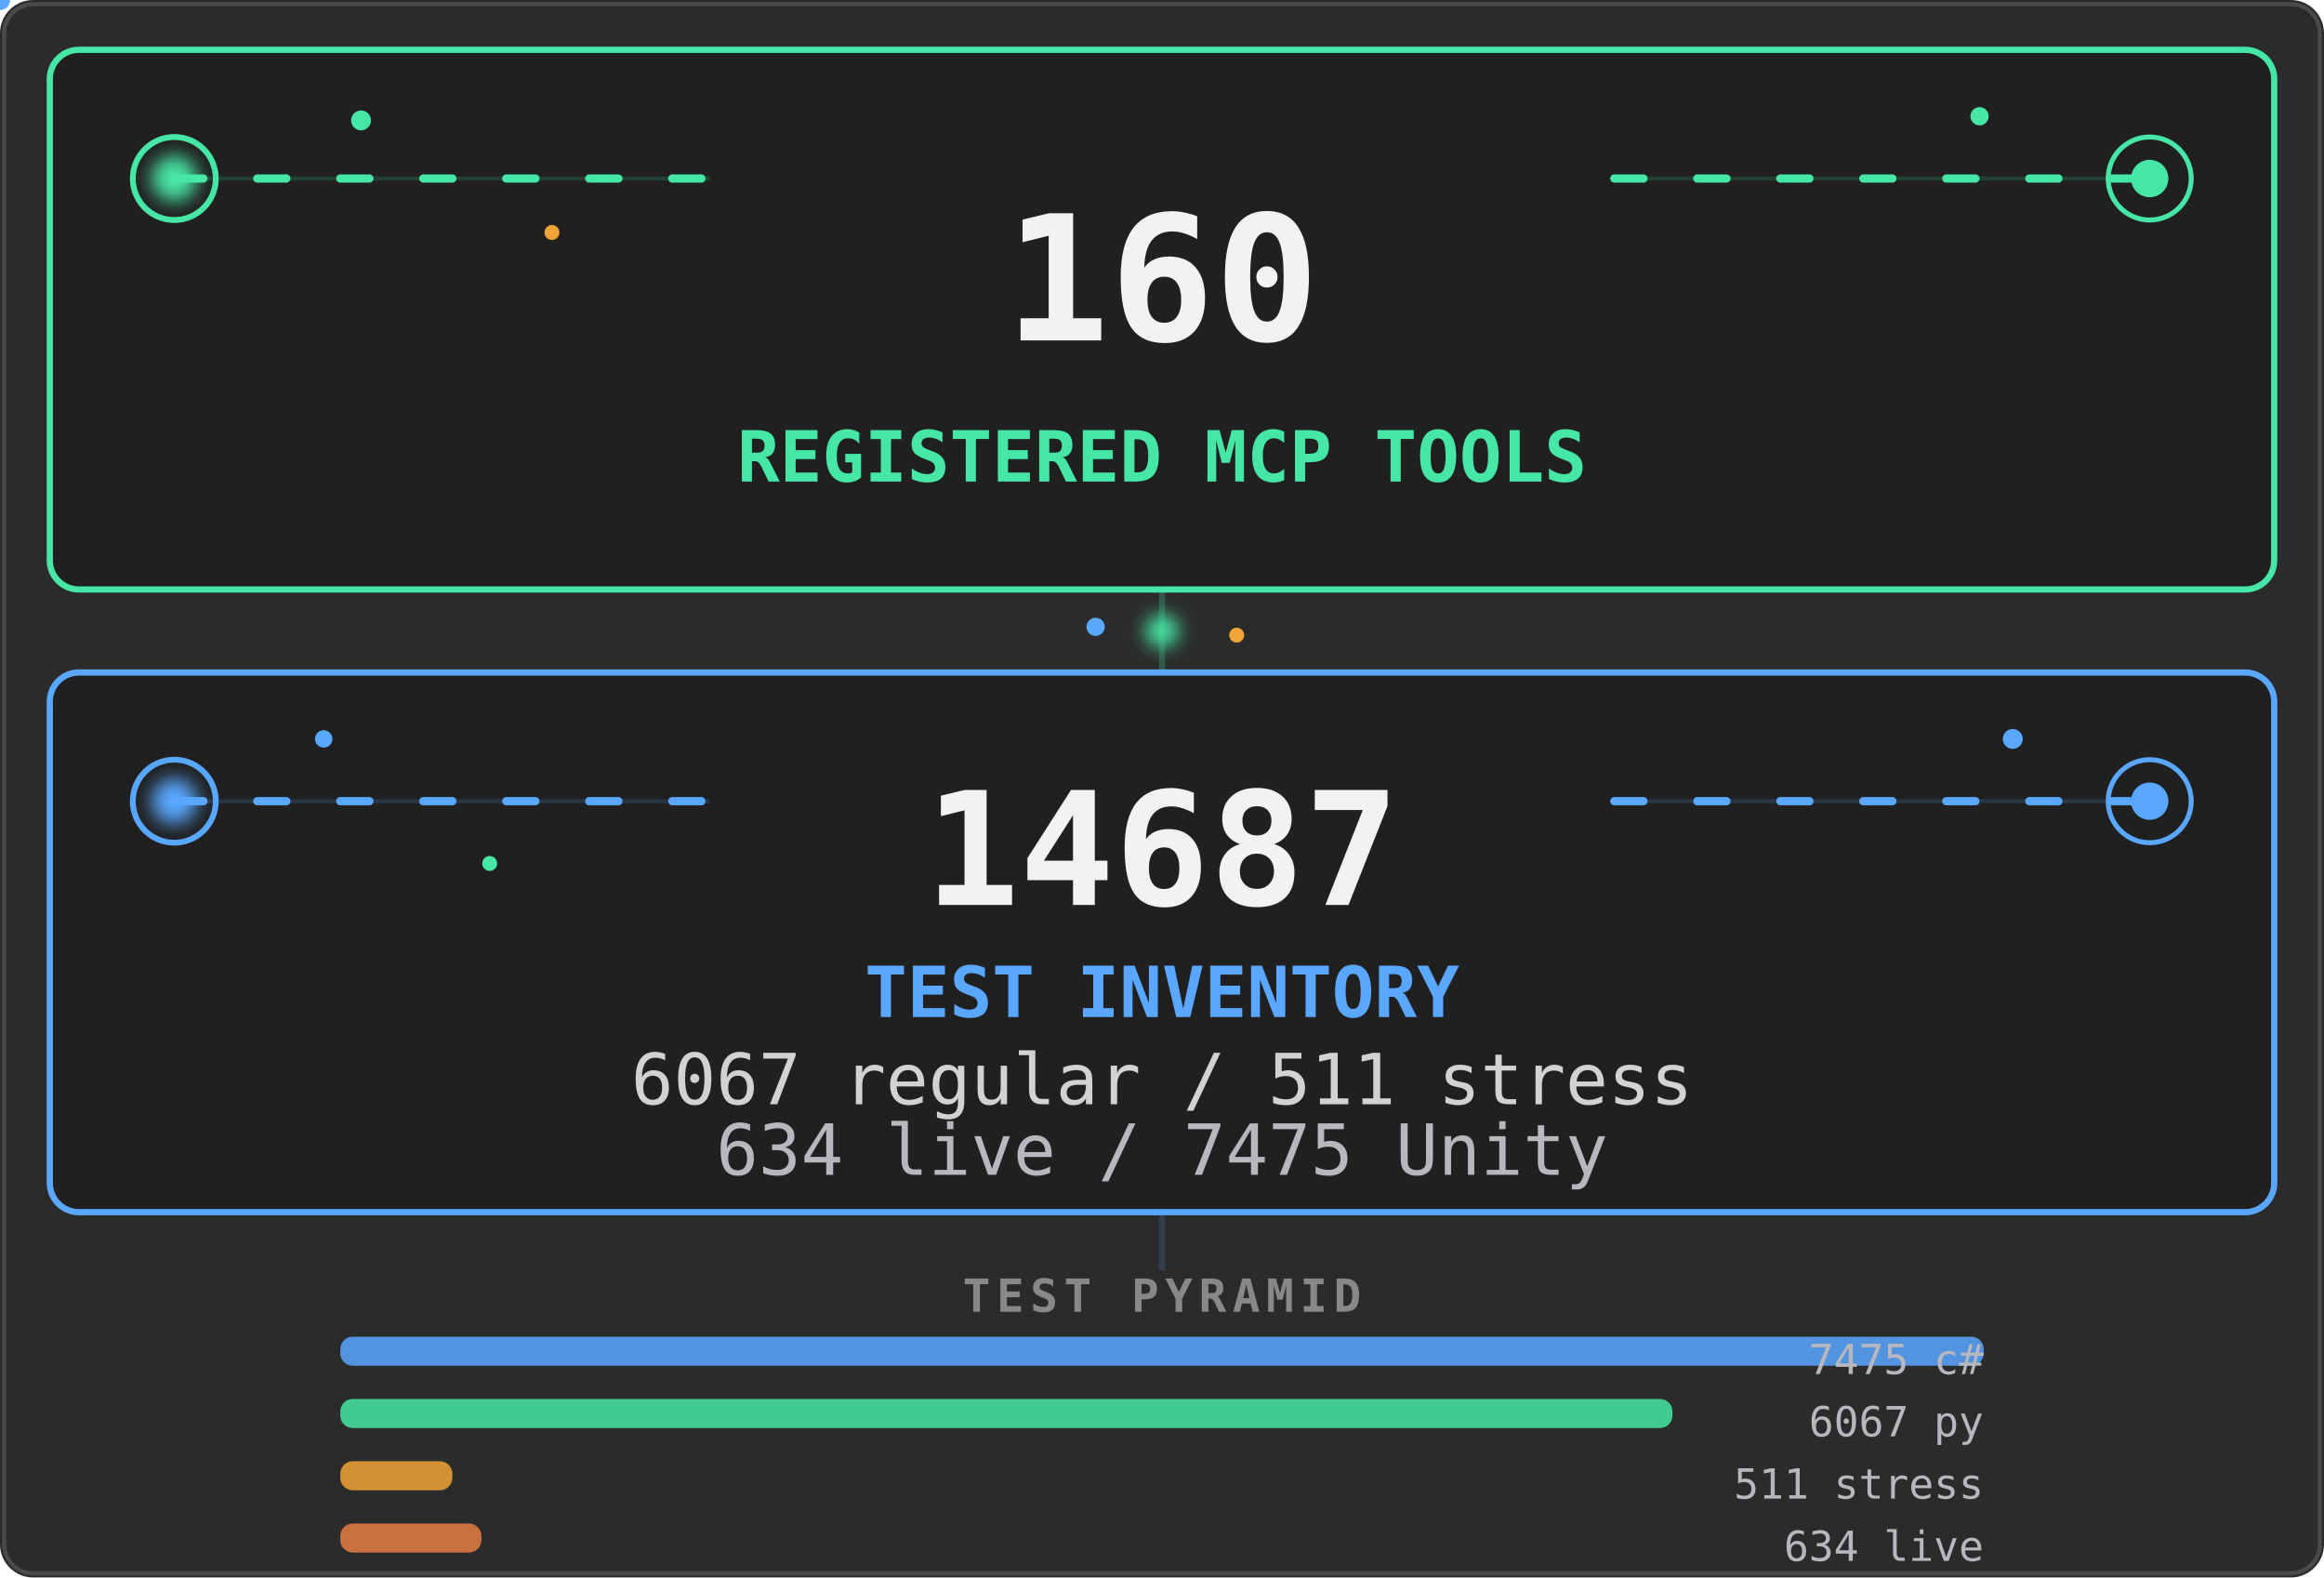
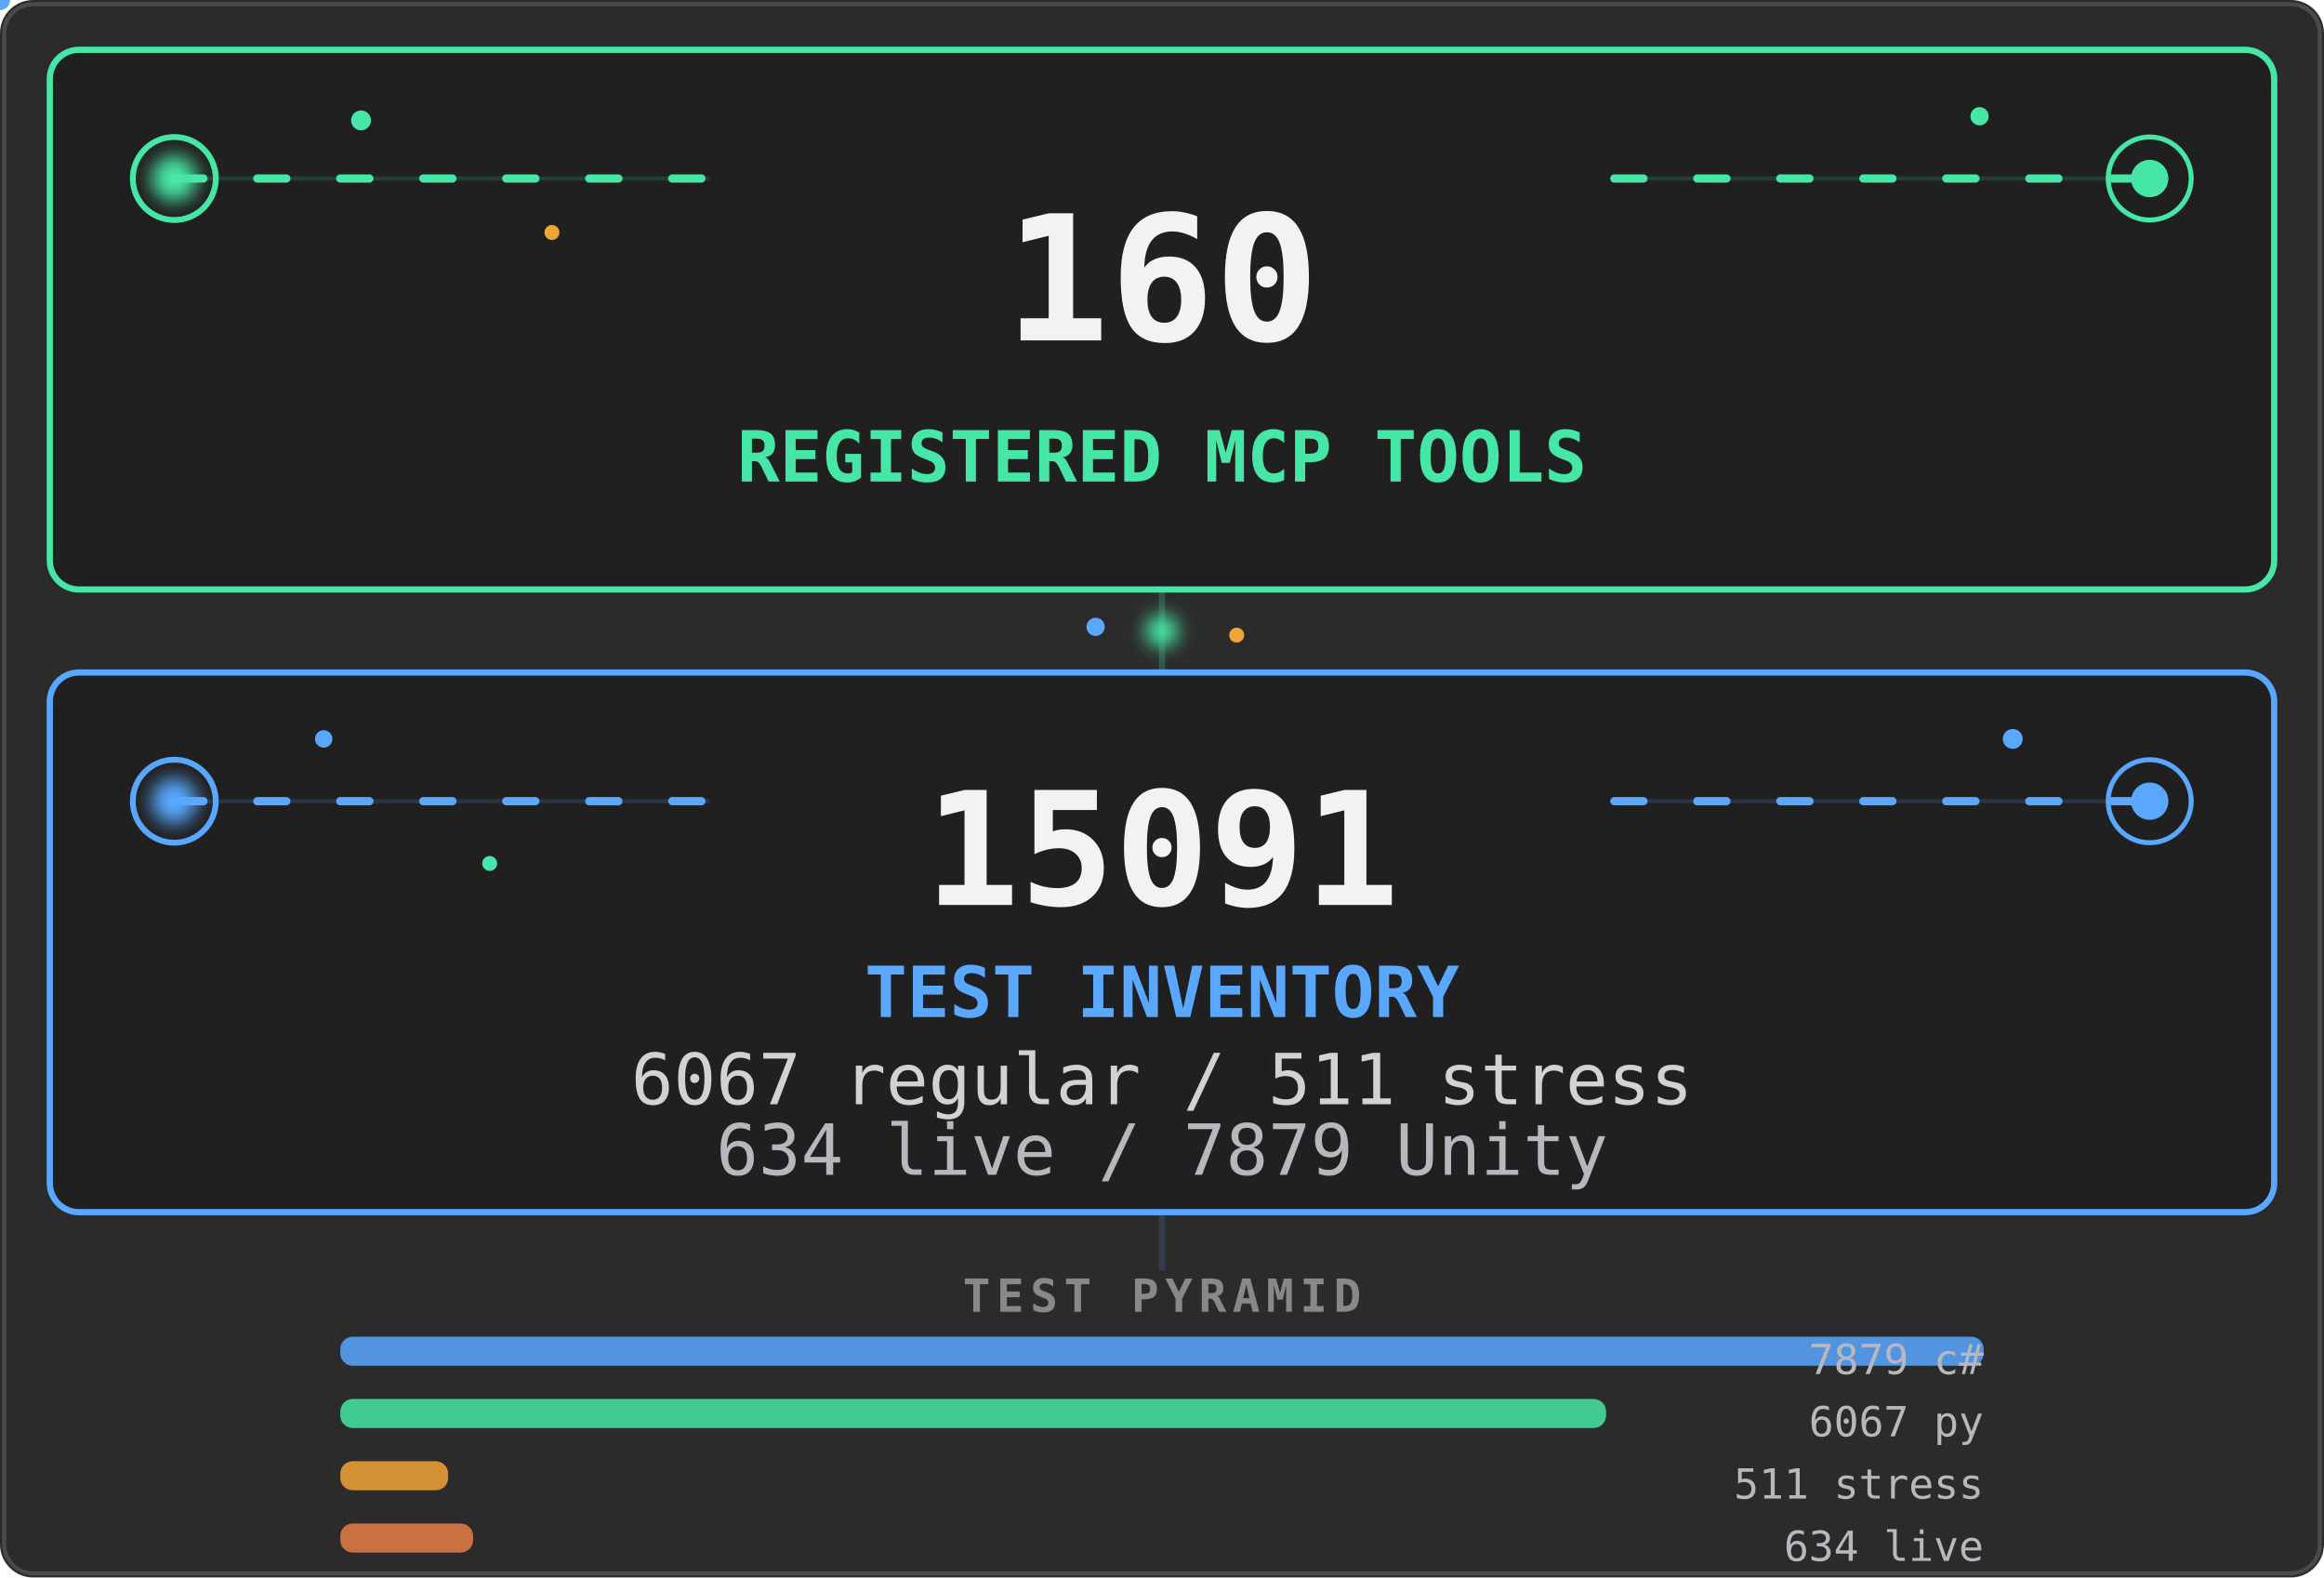
<svg xmlns="http://www.w3.org/2000/svg" viewBox="0 0 560 380" width="560" height="380" role="img" aria-labelledby="stats-title stats-desc">
  <defs>
    <filter id="stats-core-glow" x="-80%" y="-80%" width="260%" height="260%">
      <feGaussianBlur stdDeviation="2.2" />
    </filter>
    <clipPath id="stats-tools-clip">
      <rect x="12" y="12" width="536" height="130" rx="7" />
    </clipPath>
    <clipPath id="stats-tests-clip">
      <rect x="12" y="162" width="536" height="130" rx="7" />
    </clipPath>
    <linearGradient id="stats-tools-scan" x1="0" y1="0" x2="1" y2="0">
      <stop offset="0" stop-color="#46e6a6" stop-opacity="0" />
      <stop offset=".5" stop-color="#46e6a6" stop-opacity=".2" />
      <stop offset="1" stop-color="#46e6a6" stop-opacity="0" />
    </linearGradient>
    <linearGradient id="stats-tests-scan" x1="0" y1="0" x2="1" y2="0">
      <stop offset="0" stop-color="#59a7ff" stop-opacity="0" />
      <stop offset=".5" stop-color="#59a7ff" stop-opacity=".18" />
      <stop offset="1" stop-color="#59a7ff" stop-opacity="0" />
    </linearGradient>
  </defs>
  <style>
    .stats-card {
      fill: #202020;
      stroke-width: 1.5;
    }
    .stats-aura {
      transform-box: fill-box;
      transform-origin: center;
      animation: stats-aura-breathe 4.2s ease-in-out infinite;
    }
    .stats-aura-tests { animation-delay: -2.1s; }
    .stats-flow {
      fill: none;
      stroke-width: 2;
      stroke-linecap: round;
      stroke-dasharray: 7 13;
      animation: stats-flow 3.8s linear infinite;
    }
    .stats-flow-tests {
      animation-delay: -1.9s;
      animation-duration: 4.4s;
    }
    .stats-ring {
      fill: none;
      transform-box: fill-box;
      transform-origin: center;
      animation: stats-ring-life 3.2s ease-out infinite;
    }
    .stats-ring-mid { animation-delay: -1.05s; }
    .stats-ring-late { animation-delay: -2.1s; }
    .stats-ring-tests { animation-duration: 3.7s; }
    .stats-core {
      transform-box: fill-box;
      transform-origin: center;
      animation: stats-core-life 2.8s ease-in-out infinite;
    }
    .stats-core-tests {
      animation-delay: -1.4s;
      animation-duration: 3.2s;
    }
    .stats-scan {
      animation: stats-scan-yoyo 5.4s ease-in-out infinite alternate;
    }
    .stats-scan-tests {
      animation-delay: -2.7s;
      animation-duration: 6.2s;
    }
    .stats-spore {
      transform-box: fill-box;
      transform-origin: center;
      animation: stats-spore-drift 5.1s ease-in-out infinite alternate;
    }
    .stats-spore-b { animation-delay: -1.7s; animation-duration: 6.3s; }
    .stats-spore-c { animation-delay: -3.4s; animation-duration: 4.7s; }
    .stats-spore-phase-1 { animation-delay: -.6s; animation-duration: 5.5s; }
    .stats-spore-phase-2 { animation-delay: -1.3s; animation-duration: 4.8s; }
    .stats-spore-phase-3 { animation-delay: -2.2s; animation-duration: 6s; }
    .stats-spore-phase-4 { animation-delay: -3.1s; animation-duration: 5.2s; }
    .stats-spore-phase-5 { animation-delay: -4s; animation-duration: 6.6s; }
    .stats-spore-phase-6 { animation-delay: -4.8s; animation-duration: 5.8s; }
    .stats-bridge {
      transform-box: fill-box;
      transform-origin: center;
      animation: stats-bridge-life 3.6s ease-in-out infinite;
    }
    .motion-particle { pointer-events: none; }
    @keyframes stats-aura-breathe {
      0%, 100% { opacity: .07; transform: scale(.985); }
      50% { opacity: .2; transform: scale(1.015); }
    }
    @keyframes stats-flow {
      from { stroke-dashoffset: 0; }
      to { stroke-dashoffset: -40; }
    }
    @keyframes stats-ring-life {
      0% { opacity: .7; transform: scale(.45); }
      72%, 100% { opacity: 0; transform: scale(1.85); }
    }
    @keyframes stats-core-life {
      0%, 100% { opacity: .8; transform: scale(.86); }
      50% { opacity: 1; transform: scale(1.12); }
    }
    @keyframes stats-scan-yoyo {
      0% { opacity: 0; transform: translateX(-76px); }
      16%, 84% { opacity: .8; }
      100% { opacity: 0; transform: translateX(596px); }
    }
    @keyframes stats-spore-drift {
      0% { opacity: .2; transform: translate(-5px, 4px) scale(.72); }
      48% { opacity: .72; transform: translate(4px, -5px) scale(1.12); }
      100% { opacity: .3; transform: translate(9px, 3px) scale(.84); }
    }
    @keyframes stats-bridge-life {
      0%, 100% { opacity: .38; transform: scale(.82); }
      50% { opacity: 1; transform: scale(1.12); }
    }
    @media (prefers-reduced-motion: reduce) {
      .stats-aura, .stats-flow, .stats-ring, .stats-core,
      .stats-scan, .stats-spore, .stats-bridge {
        animation: none !important;
      }
      .stats-aura { opacity: .1; }
      .stats-flow { stroke-dasharray: none; opacity: .42; }
      .stats-ring { opacity: .18; }
      .stats-core { opacity: 1; }
      .stats-scan, .motion-particle { display: none; }
      .stats-spore { opacity: .3; }
      .stats-bridge { opacity: .75; }
    }
  </style>
  <rect width="560" height="380" rx="8" fill="#2b2b2b" />
  <rect x="1" y="1" width="558" height="378" rx="7" fill="none" stroke="#4a4a4a" />
  <path d="M280 142V162" stroke="#46e6a6" stroke-width="1.5" opacity=".22" />
  <circle class="stats-bridge" cx="280" cy="152" r="4" fill="#46e6a6" filter="url(#stats-core-glow)" />
  <circle class="stats-spore stats-spore-b stats-spore-phase-1" cx="264" cy="151" r="2.2" fill="#59a7ff" />
  <circle class="stats-spore stats-spore-c stats-spore-phase-2" cx="298" cy="153" r="1.8" fill="#f0a536" />
  <rect class="stats-aura" x="12" y="12" width="536" height="130" rx="7" fill="#46e6a6" />
  <rect class="stats-card" x="12" y="12" width="536" height="130" rx="7" stroke="#46e6a6" />
  <g clip-path="url(#stats-tools-clip)">
    <rect class="stats-scan" x="-70" y="12" width="74" height="130" fill="url(#stats-tools-scan)" />
  </g>
  <path d="M42 43H171M389 43H518" stroke="#46e6a6" opacity=".16" />
  <path class="stats-flow" d="M42 43H171M389 43H518" stroke="#46e6a6" />
  <g aria-hidden="true">
    <circle class="stats-ring" cx="42" cy="43" r="10" stroke="#46e6a6" stroke-width="1.4" />
    <circle class="stats-ring stats-ring-mid" cx="42" cy="43" r="10" stroke="#46e6a6" stroke-width="1.2" />
    <circle class="stats-ring stats-ring-late" cx="518" cy="43" r="10" stroke="#46e6a6" stroke-width="1.2" />
    <circle class="stats-core" cx="42" cy="43" r="5.5" fill="#46e6a6" filter="url(#stats-core-glow)" />
    <circle class="stats-core" cx="518" cy="43" r="4.5" fill="#46e6a6" />
    <circle class="stats-spore" cx="87" cy="29" r="2.4" fill="#46e6a6" />
    <circle class="stats-spore stats-spore-b stats-spore-phase-3" cx="133" cy="56" r="1.8" fill="#f0a536" />
    <circle class="stats-spore stats-spore-c stats-spore-phase-4" cx="477" cy="28" r="2.2" fill="#46e6a6" />
    <g class="motion-particle">
      <circle r="2.4" fill="#46e6a6">
        <animateMotion dur="4.8s" begin="-1.3s" repeatCount="indefinite" path="M42 43H171" />
        <animate attributeName="opacity" values="0;.9;.9;0" dur="4.8s" begin="-1.3s" repeatCount="indefinite" />
      </circle>
    </g>
    <g class="motion-particle">
      <circle r="2" fill="#46e6a6">
        <animateMotion dur="5.6s" begin="-4.1s" repeatCount="indefinite" path="M389 43H518" />
        <animate attributeName="opacity" values="0;.75;.75;0" dur="5.6s" begin="-4.1s" repeatCount="indefinite" />
      </circle>
    </g>
  </g>
  <g font-family="ui-monospace, SFMono-Regular, Menlo, Consolas, monospace">
    <text x="280" y="82" text-anchor="middle" fill="#f2f2f2" font-size="42" data-biome-marker="TOOLS" font-weight="700" data-mobile-critical="true">160</text>
    <text x="280" y="116" text-anchor="middle" fill="#46e6a6" font-size="17" font-weight="700" data-mobile-critical="true">REGISTERED MCP TOOLS</text>
  </g>
  <rect class="stats-aura stats-aura-tests" x="12" y="162" width="536" height="130" rx="7" fill="#59a7ff" />
  <rect class="stats-card stats-card-tests" x="12" y="162" width="536" height="130" rx="7" stroke="#59a7ff" />
  <g clip-path="url(#stats-tests-clip)">
    <rect class="stats-scan stats-scan-tests" x="-70" y="162" width="74" height="130" fill="url(#stats-tests-scan)" />
  </g>
  <path d="M42 193H171M389 193H518" stroke="#59a7ff" opacity=".16" />
  <path class="stats-flow stats-flow-tests" d="M42 193H171M389 193H518" stroke="#59a7ff" />
  <g aria-hidden="true">
    <circle class="stats-ring stats-ring-tests" cx="42" cy="193" r="10" stroke="#59a7ff" stroke-width="1.4" />
    <circle class="stats-ring stats-ring-mid stats-ring-tests" cx="518" cy="193" r="10" stroke="#59a7ff" stroke-width="1.2" />
    <circle class="stats-core stats-core-tests" cx="42" cy="193" r="5.5" fill="#59a7ff" filter="url(#stats-core-glow)" />
    <circle class="stats-core stats-core-tests" cx="518" cy="193" r="4.5" fill="#59a7ff" />
    <circle class="stats-spore stats-spore-c stats-spore-phase-5" cx="78" cy="178" r="2.1" fill="#59a7ff" />
    <circle class="stats-spore stats-spore-phase-6" cx="118" cy="208" r="1.8" fill="#46e6a6" />
    <circle class="stats-spore stats-spore-b stats-spore-phase-2" cx="485" cy="178" r="2.4" fill="#59a7ff" />
    <g class="motion-particle">
      <circle r="2.4" fill="#59a7ff">
        <animateMotion dur="5.2s" begin="-3.7s" repeatCount="indefinite" path="M42 193H171" />
        <animate attributeName="opacity" values="0;.9;.9;0" dur="5.2s" begin="-3.7s" repeatCount="indefinite" />
      </circle>
    </g>
    <g class="motion-particle">
      <circle r="2" fill="#59a7ff">
        <animateMotion dur="4.6s" begin="-.8s" repeatCount="indefinite" path="M389 193H518" />
        <animate attributeName="opacity" values="0;.75;.75;0" dur="4.6s" begin="-.8s" repeatCount="indefinite" />
      </circle>
    </g>
  </g>
  <g font-family="ui-monospace, SFMono-Regular, Menlo, Consolas, monospace">
-     <text x="280" y="218" text-anchor="middle" fill="#f2f2f2" font-size="38" data-biome-marker="TESTS" font-weight="700" data-mobile-critical="true">14687</text>
+     <text x="280" y="218" text-anchor="middle" fill="#f2f2f2" font-size="38" data-biome-marker="TESTS" font-weight="700" data-mobile-critical="true">15091</text>
    <text x="280" y="245" text-anchor="middle" fill="#59a7ff" font-size="17" font-weight="700" data-mobile-critical="true">TEST INVENTORY</text>
    <text x="280" y="266" text-anchor="middle" fill="#d2d2d2" font-size="17" data-biome-marker="BREAKDOWN_PRIMARY" data-mobile-critical="true">6067 regular / 511 stress</text>
-     <text x="280" y="283" text-anchor="middle" fill="#b7b7bd" font-size="17" data-biome-marker="BREAKDOWN_SECONDARY" data-mobile-critical="true">634 live / 7475 Unity</text>
+     <text x="280" y="283" text-anchor="middle" fill="#b7b7bd" font-size="17" data-biome-marker="BREAKDOWN_SECONDARY" data-mobile-critical="true">634 live / 7879 Unity</text>
  </g>
  <path d="M280 292V306" stroke="#59a7ff" stroke-width="1.5" opacity=".15" />
  <g font-family="ui-monospace, SFMono-Regular, Menlo, Consolas, monospace">
    <text x="280" y="316" text-anchor="middle" fill="#888" font-size="11" font-weight="600" letter-spacing="1.5">TEST PYRAMID</text>
    <rect data-biome-bar="CS" x="82" y="322" height="7" width="396" rx="3" fill="#59a7ff" opacity=".85" />
-     <text data-biome-bar-label="CS" x="478" y="331" text-anchor="end" fill="#b7b7bd" font-size="10">7475 c#</text>
-     <rect data-biome-bar="PY" x="82" y="337" height="7" width="321" rx="3" fill="#46e6a6" opacity=".85" />
+     <text data-biome-bar-label="CS" x="478" y="331" text-anchor="end" fill="#b7b7bd" font-size="10">7879 c#</text>
+     <rect data-biome-bar="PY" x="82" y="337" height="7" width="305" rx="3" fill="#46e6a6" opacity=".85" />
    <text data-biome-bar-label="PY" x="478" y="346" text-anchor="end" fill="#b7b7bd" font-size="10">6067 py</text>
-     <rect data-biome-bar="STRESS" x="82" y="352" height="7" width="27" rx="3" fill="#f0a536" opacity=".85" />
+     <rect data-biome-bar="STRESS" x="82" y="352" height="7" width="26" rx="3" fill="#f0a536" opacity=".85" />
    <text data-biome-bar-label="STRESS" x="478" y="361" text-anchor="end" fill="#b7b7bd" font-size="10">511 stress</text>
-     <rect data-biome-bar="LIVE" x="82" y="367" height="7" width="34" rx="3" fill="#e67e46" opacity=".85" />
+     <rect data-biome-bar="LIVE" x="82" y="367" height="7" width="32" rx="3" fill="#e67e46" opacity=".85" />
    <text data-biome-bar-label="LIVE" x="478" y="376" text-anchor="end" fill="#b7b7bd" font-size="10">634 live</text>
  </g>
</svg>
